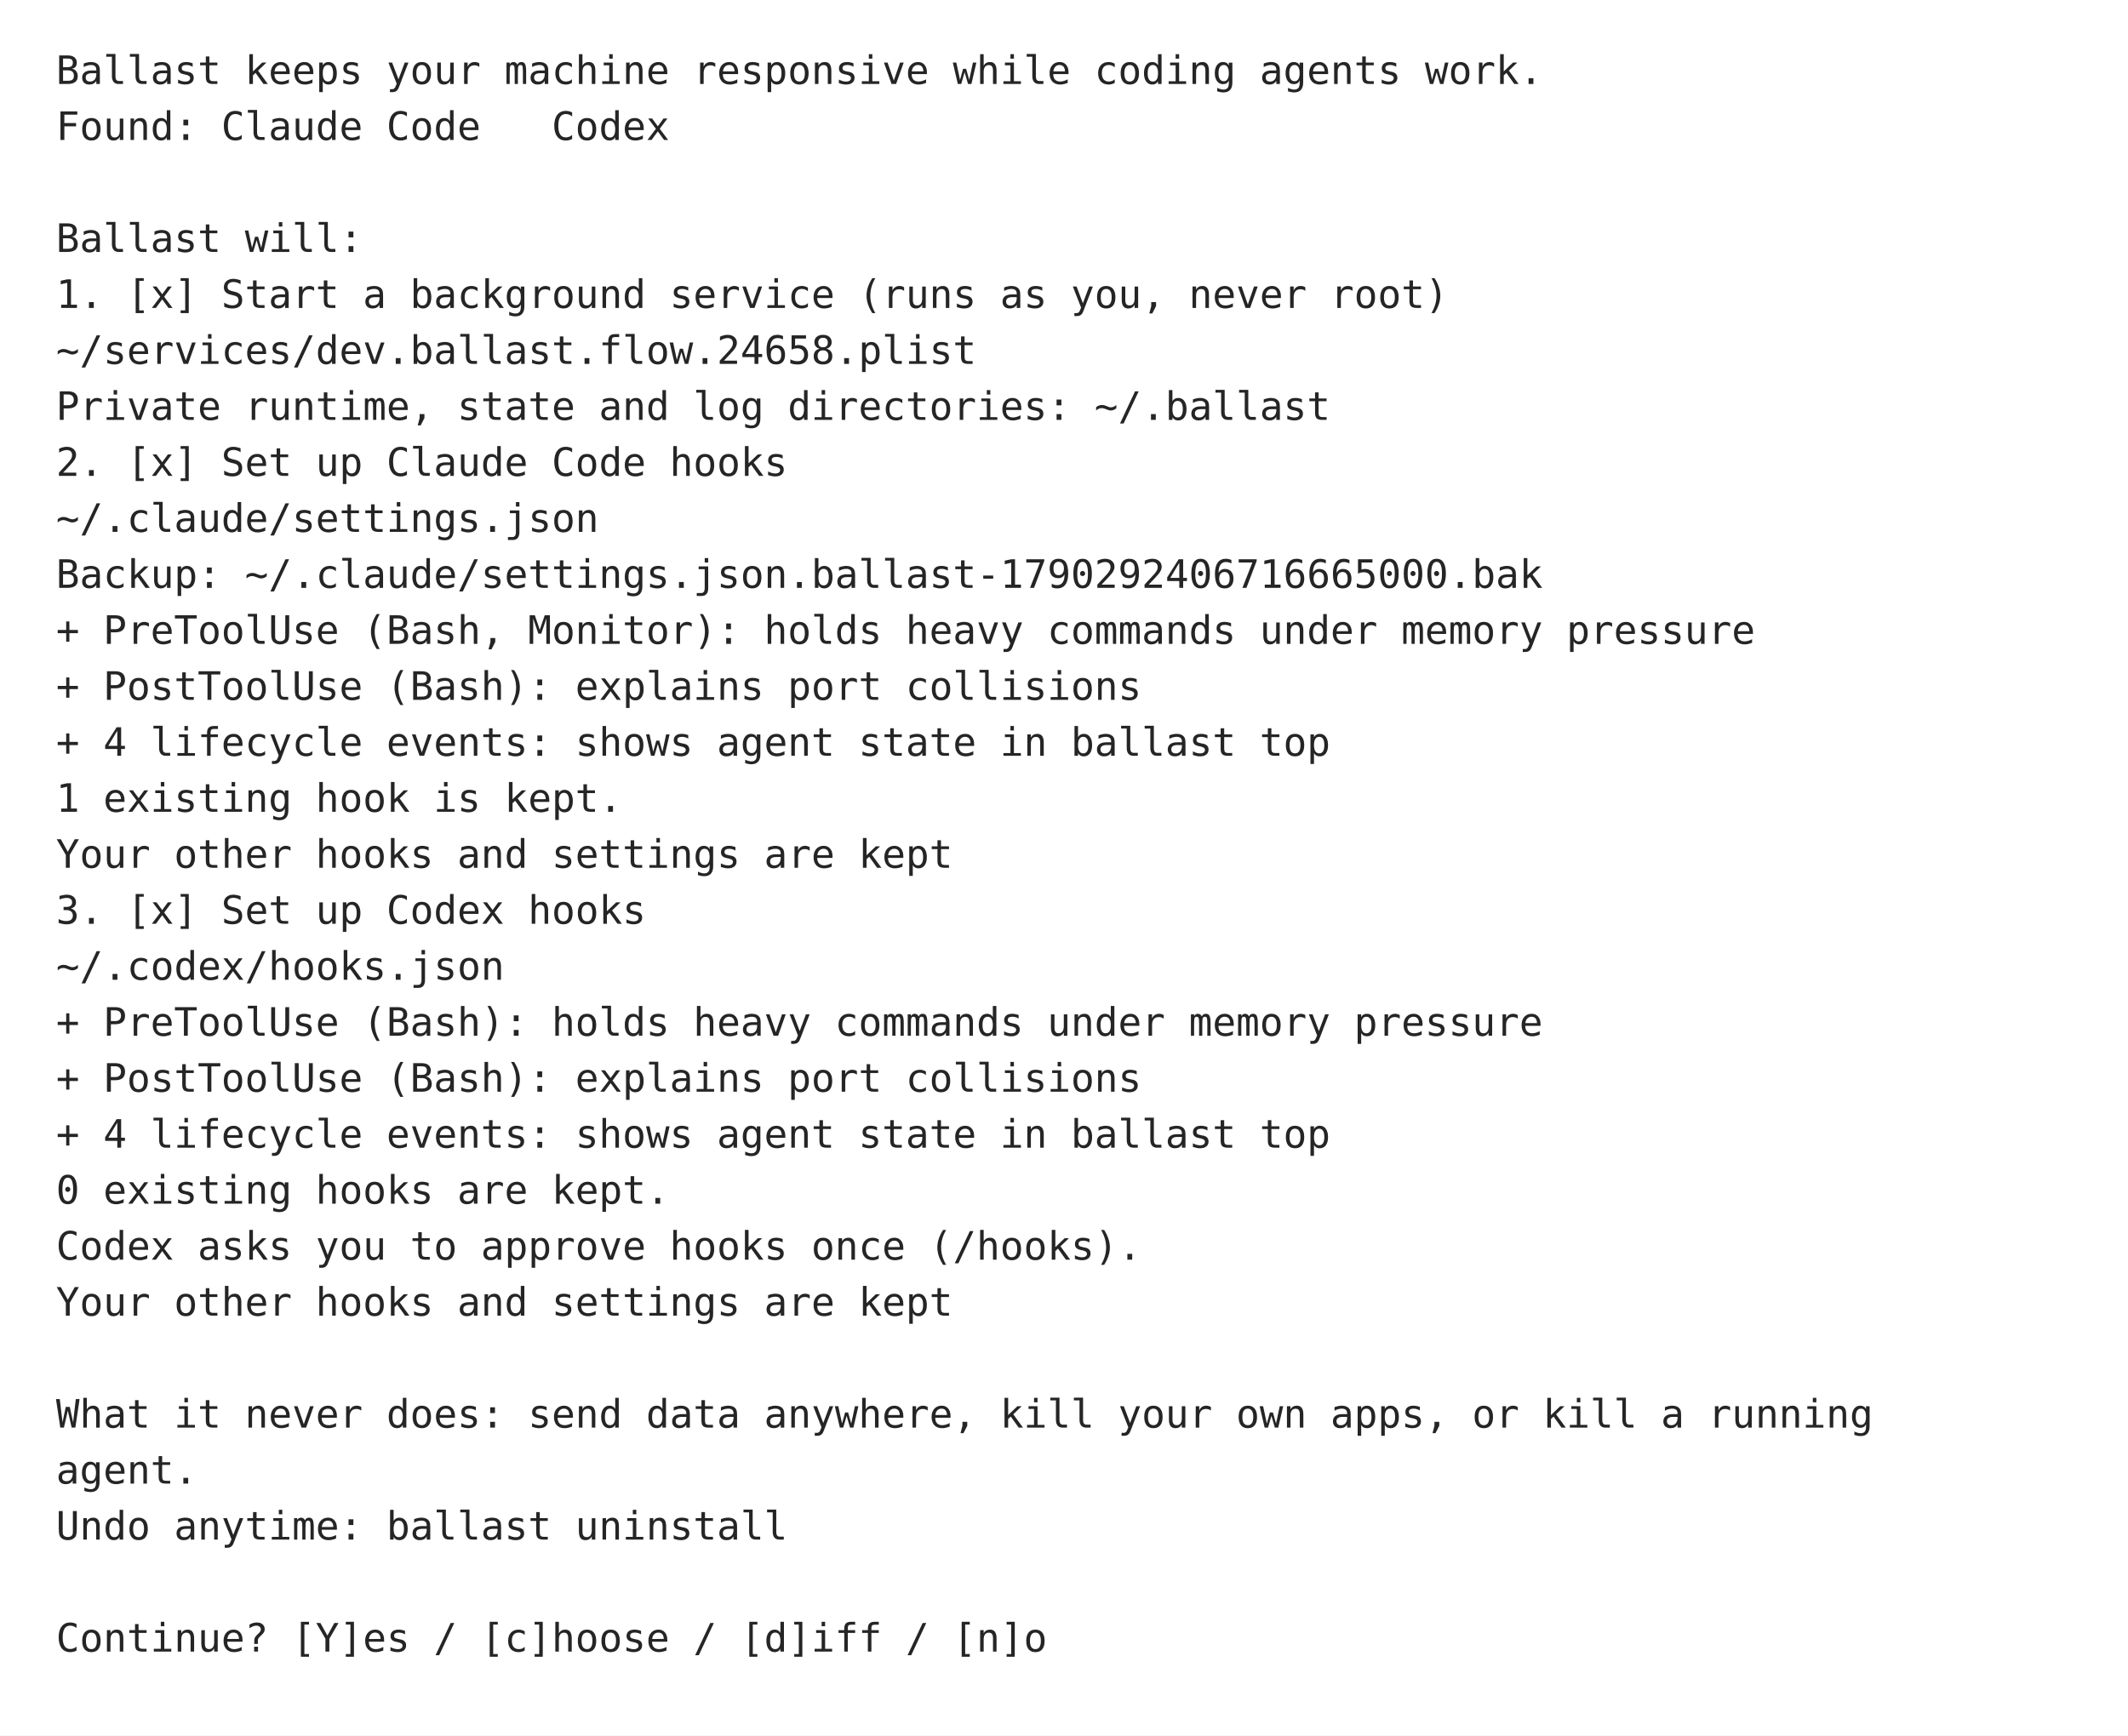
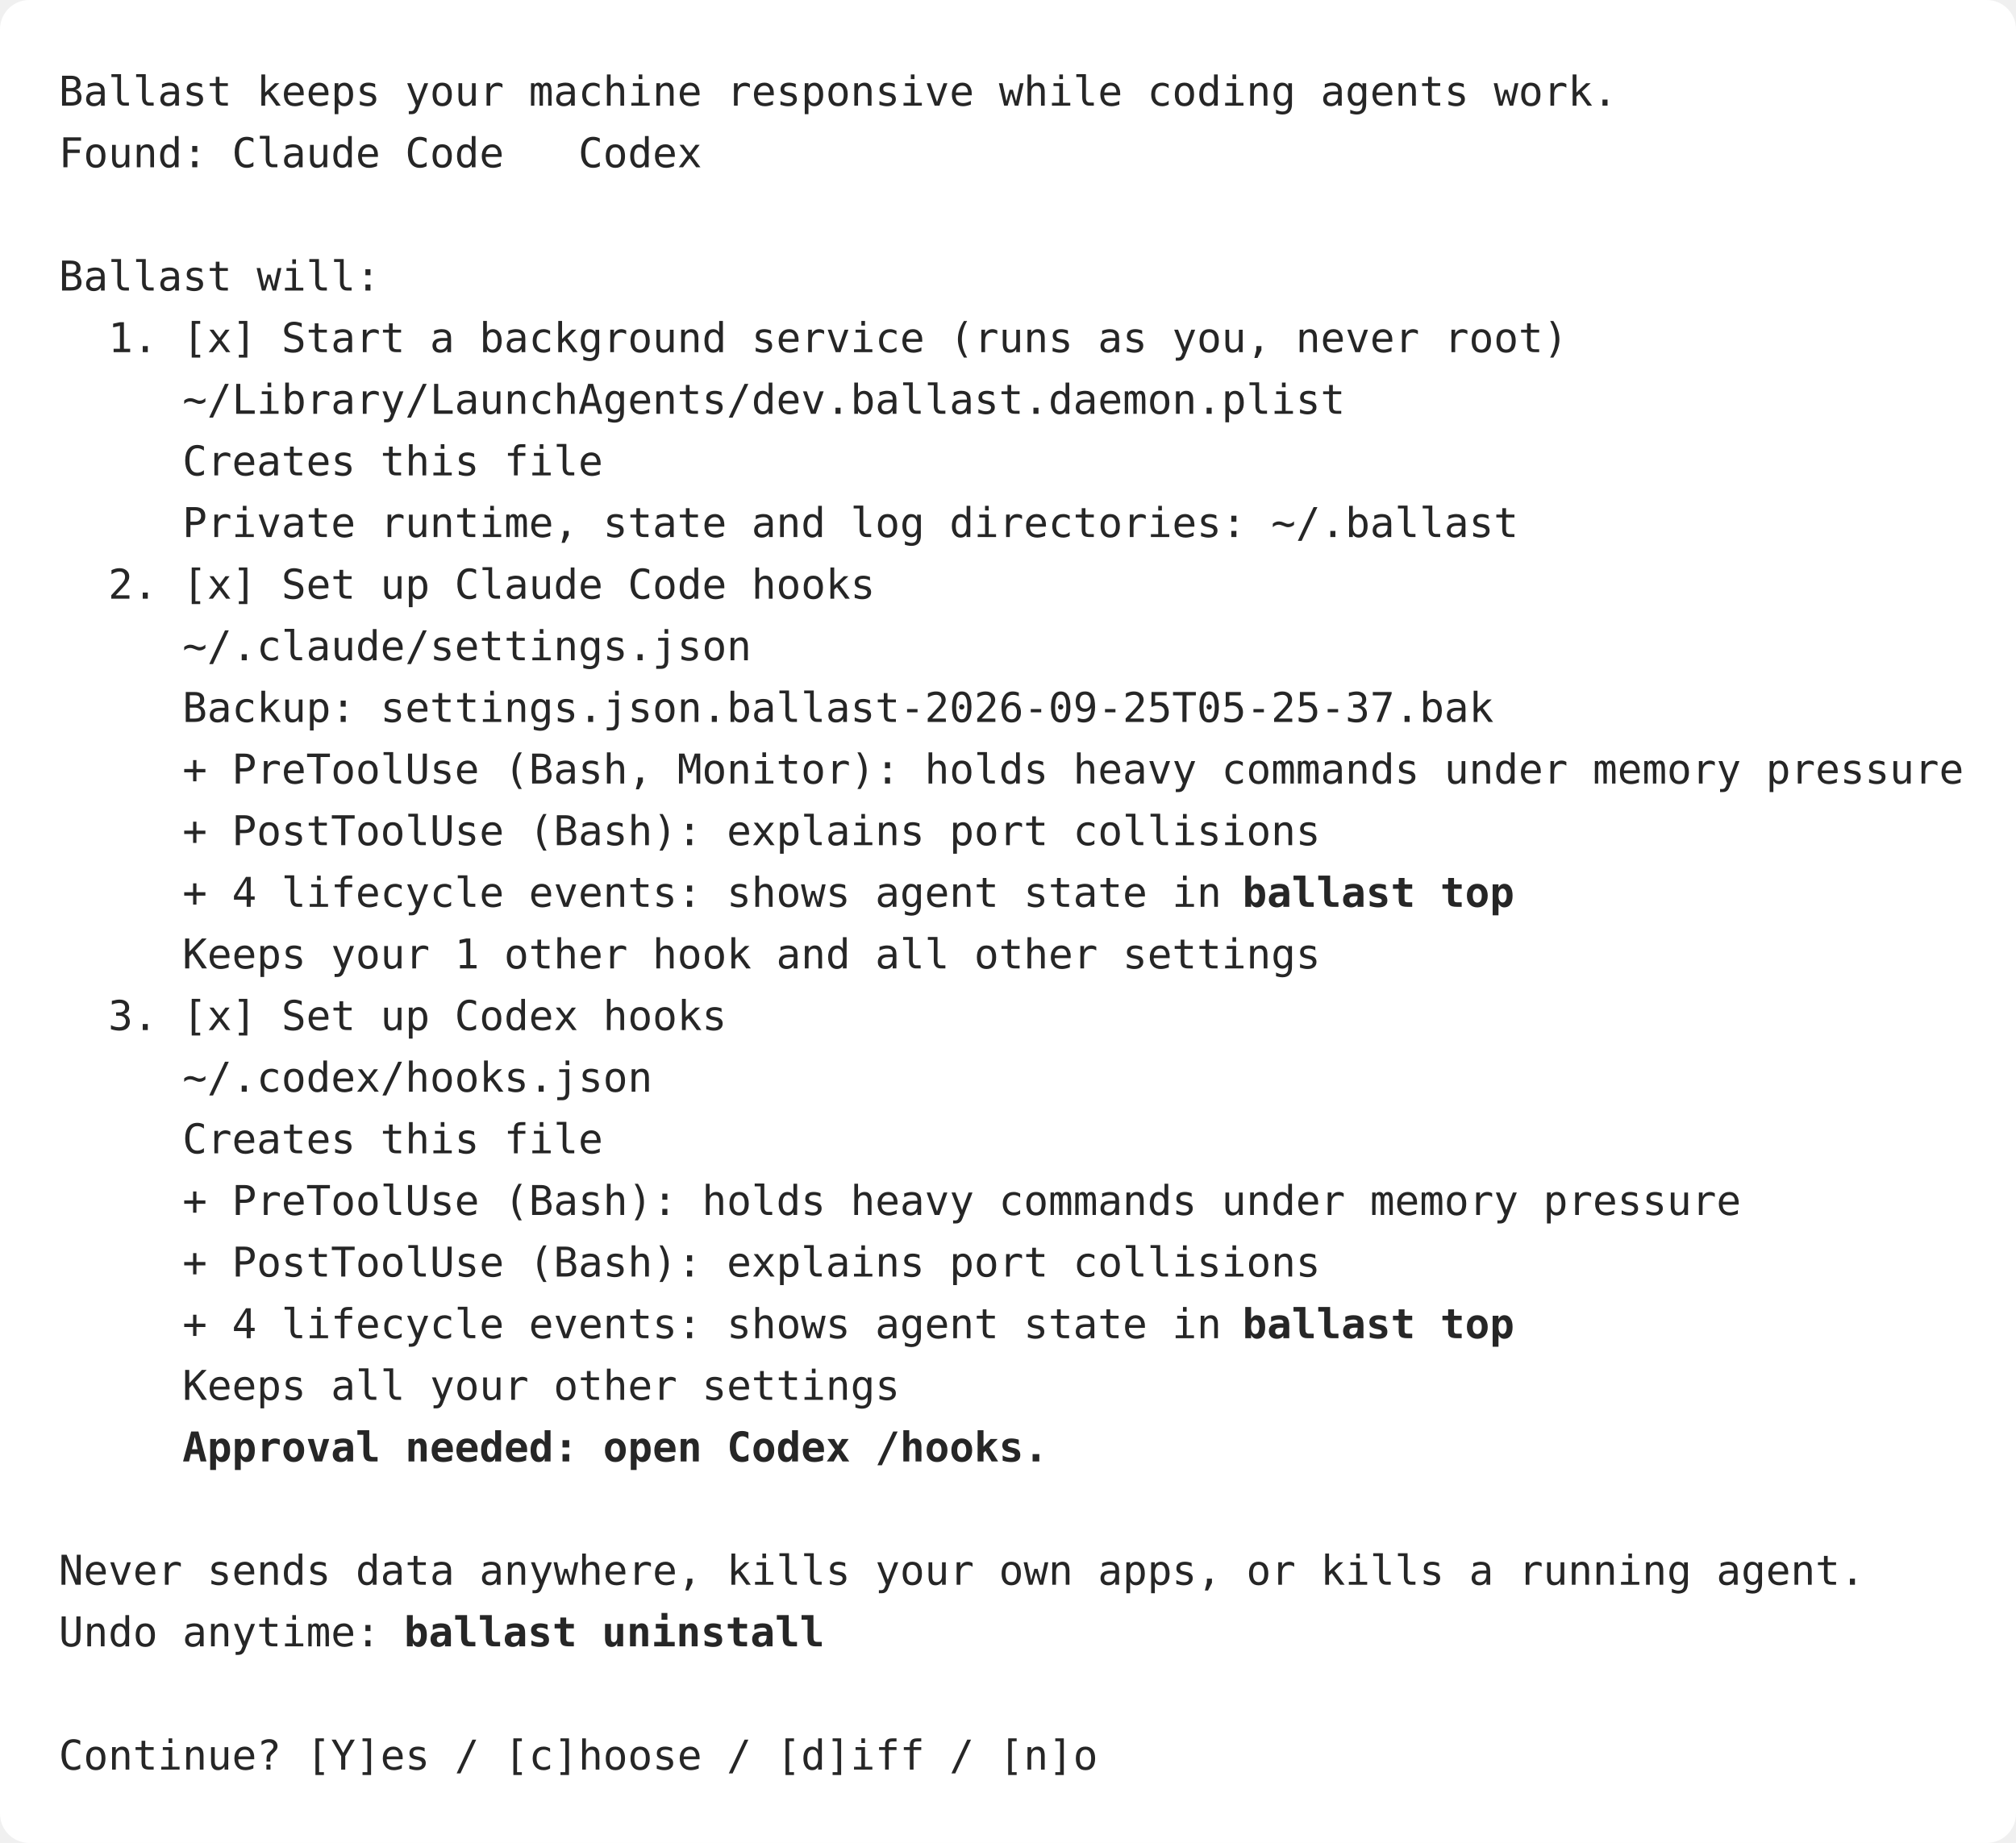
- <svg xmlns="http://www.w3.org/2000/svg" width="760" height="620" viewBox="0 0 760 620">
-   <rect width="760" height="620" fill="#ffffff" />
-   <g fill="#252525" font-family="Menlo, monospace" font-size="14">
-     <text x="20" y="30">Ballast keeps your machine responsive while coding agents work.</text>
-     <text x="20" y="50">Found: Claude Code   Codex</text>
-     <text x="20" y="70" />
-     <text x="20" y="90">Ballast will:</text>
-     <text x="20" y="110">  1. [x] Start a background service (runs as you, never root)</text>
-     <text x="20" y="130">     ~/services/dev.ballast.flow.24658.plist</text>
-     <text x="20" y="150">     Private runtime, state and log directories: ~/.ballast</text>
-     <text x="20" y="170">  2. [x] Set up Claude Code hooks</text>
-     <text x="20" y="190">     ~/.claude/settings.json</text>
-     <text x="20" y="210">     Backup: ~/.claude/settings.json.ballast-1790292406716665000.bak</text>
-     <text x="20" y="230">     + PreToolUse (Bash, Monitor): holds heavy commands under memory pressure</text>
-     <text x="20" y="250">     + PostToolUse (Bash): explains port collisions</text>
-     <text x="20" y="270">     + 4 lifecycle events: shows agent state in ballast top</text>
-     <text x="20" y="290">     1 existing hook is kept.</text>
-     <text x="20" y="310">     Your other hooks and settings are kept</text>
-     <text x="20" y="330">  3. [x] Set up Codex hooks</text>
-     <text x="20" y="350">     ~/.codex/hooks.json</text>
-     <text x="20" y="370">     + PreToolUse (Bash): holds heavy commands under memory pressure</text>
-     <text x="20" y="390">     + PostToolUse (Bash): explains port collisions</text>
-     <text x="20" y="410">     + 4 lifecycle events: shows agent state in ballast top</text>
-     <text x="20" y="430">     0 existing hooks are kept.</text>
-     <text x="20" y="450">     Codex asks you to approve hooks once (/hooks).</text>
-     <text x="20" y="470">     Your other hooks and settings are kept</text>
-     <text x="20" y="490" />
-     <text x="20" y="510">What it never does: send data anywhere, kill your own apps, or kill a running</text>
-     <text x="20" y="530">agent.</text>
-     <text x="20" y="550">Undo anytime: ballast uninstall</text>
-     <text x="20" y="570" />
-     <text x="20" y="590">Continue? [Y]es / [c]hoose / [d]iff / [n]o</text>
+ <svg xmlns="http://www.w3.org/2000/svg" width="686.8" height="628" viewBox="0 0 686.8 628">
+   <rect width="686.8" height="628" rx="10" fill="#ffffff" />
+   <g font-family="Menlo,Consolas,monospace" font-size="14" xml:space="preserve">
+     <text x="20" y="36" fill="#262626" font-weight="400" textLength="529.2" lengthAdjust="spacingAndGlyphs">Ballast keeps your machine responsive while coding agents work.</text>
+     <text x="20" y="57" fill="#262626" font-weight="400" textLength="218.4" lengthAdjust="spacingAndGlyphs">Found: Claude Code   Codex</text>
+     <text x="20" y="99" fill="#262626" font-weight="400" textLength="109.2" lengthAdjust="spacingAndGlyphs">Ballast will:</text>
+     <text x="20" y="120" fill="#262626" font-weight="400" textLength="512.4" lengthAdjust="spacingAndGlyphs">  1. [x] Start a background service (runs as you, never root)</text>
+     <text x="20" y="141" fill="#262626" font-weight="400" textLength="436.8" lengthAdjust="spacingAndGlyphs">     ~/Library/LaunchAgents/dev.ballast.daemon.plist</text>
+     <text x="20" y="162" fill="#262626" font-weight="400" textLength="184.8" lengthAdjust="spacingAndGlyphs">     Creates this file</text>
+     <text x="20" y="183" fill="#262626" font-weight="400" textLength="495.6" lengthAdjust="spacingAndGlyphs">     Private runtime, state and log directories: ~/.ballast</text>
+     <text x="20" y="204" fill="#262626" font-weight="400" textLength="277.2" lengthAdjust="spacingAndGlyphs">  2. [x] Set up Claude Code hooks</text>
+     <text x="20" y="225" fill="#262626" font-weight="400" textLength="235.2" lengthAdjust="spacingAndGlyphs">     ~/.claude/settings.json</text>
+     <text x="20" y="246" fill="#262626" font-weight="400" textLength="487.2" lengthAdjust="spacingAndGlyphs">     Backup: settings.json.ballast-2026-09-25T05-25-37.bak</text>
+     <text x="20" y="267" fill="#262626" font-weight="400" textLength="646.8" lengthAdjust="spacingAndGlyphs">     + PreToolUse (Bash, Monitor): holds heavy commands under memory pressure</text>
+     <text x="20" y="288" fill="#262626" font-weight="400" textLength="428.4" lengthAdjust="spacingAndGlyphs">     + PostToolUse (Bash): explains port collisions</text>
+     <text x="20" y="309" fill="#262626" font-weight="400" textLength="403.2" lengthAdjust="spacingAndGlyphs">     + 4 lifecycle events: shows agent state in </text>
+     <text x="423.2" y="309" fill="#262626" font-weight="700" textLength="92.4" lengthAdjust="spacingAndGlyphs">ballast top</text>
+     <text x="20" y="330" fill="#262626" font-weight="400" textLength="428.4" lengthAdjust="spacingAndGlyphs">     Keeps your 1 other hook and all other settings</text>
+     <text x="20" y="351" fill="#262626" font-weight="400" textLength="226.8" lengthAdjust="spacingAndGlyphs">  3. [x] Set up Codex hooks</text>
+     <text x="20" y="372" fill="#262626" font-weight="400" textLength="201.6" lengthAdjust="spacingAndGlyphs">     ~/.codex/hooks.json</text>
+     <text x="20" y="393" fill="#262626" font-weight="400" textLength="184.8" lengthAdjust="spacingAndGlyphs">     Creates this file</text>
+     <text x="20" y="414" fill="#262626" font-weight="400" textLength="571.2" lengthAdjust="spacingAndGlyphs">     + PreToolUse (Bash): holds heavy commands under memory pressure</text>
+     <text x="20" y="435" fill="#262626" font-weight="400" textLength="428.4" lengthAdjust="spacingAndGlyphs">     + PostToolUse (Bash): explains port collisions</text>
+     <text x="20" y="456" fill="#262626" font-weight="400" textLength="403.2" lengthAdjust="spacingAndGlyphs">     + 4 lifecycle events: shows agent state in </text>
+     <text x="423.2" y="456" fill="#262626" font-weight="700" textLength="92.4" lengthAdjust="spacingAndGlyphs">ballast top</text>
+     <text x="20" y="477" fill="#262626" font-weight="400" textLength="285.6" lengthAdjust="spacingAndGlyphs">     Keeps all your other settings</text>
+     <text x="20" y="498" fill="#262626" font-weight="700" textLength="336" lengthAdjust="spacingAndGlyphs">     Approval needed: open Codex /hooks.</text>
+     <text x="20" y="540" fill="#262626" font-weight="400" textLength="613.2" lengthAdjust="spacingAndGlyphs">Never sends data anywhere, kills your own apps, or kills a running agent.</text>
+     <text x="20" y="561" fill="#262626" font-weight="400" textLength="117.6" lengthAdjust="spacingAndGlyphs">Undo anytime: </text>
+     <text x="137.6" y="561" fill="#262626" font-weight="700" textLength="142.8" lengthAdjust="spacingAndGlyphs">ballast uninstall</text>
+     <text x="20" y="603" fill="#262626" font-weight="400" textLength="352.8" lengthAdjust="spacingAndGlyphs">Continue? [Y]es / [c]hoose / [d]iff / [n]o</text>
  </g>
</svg>
